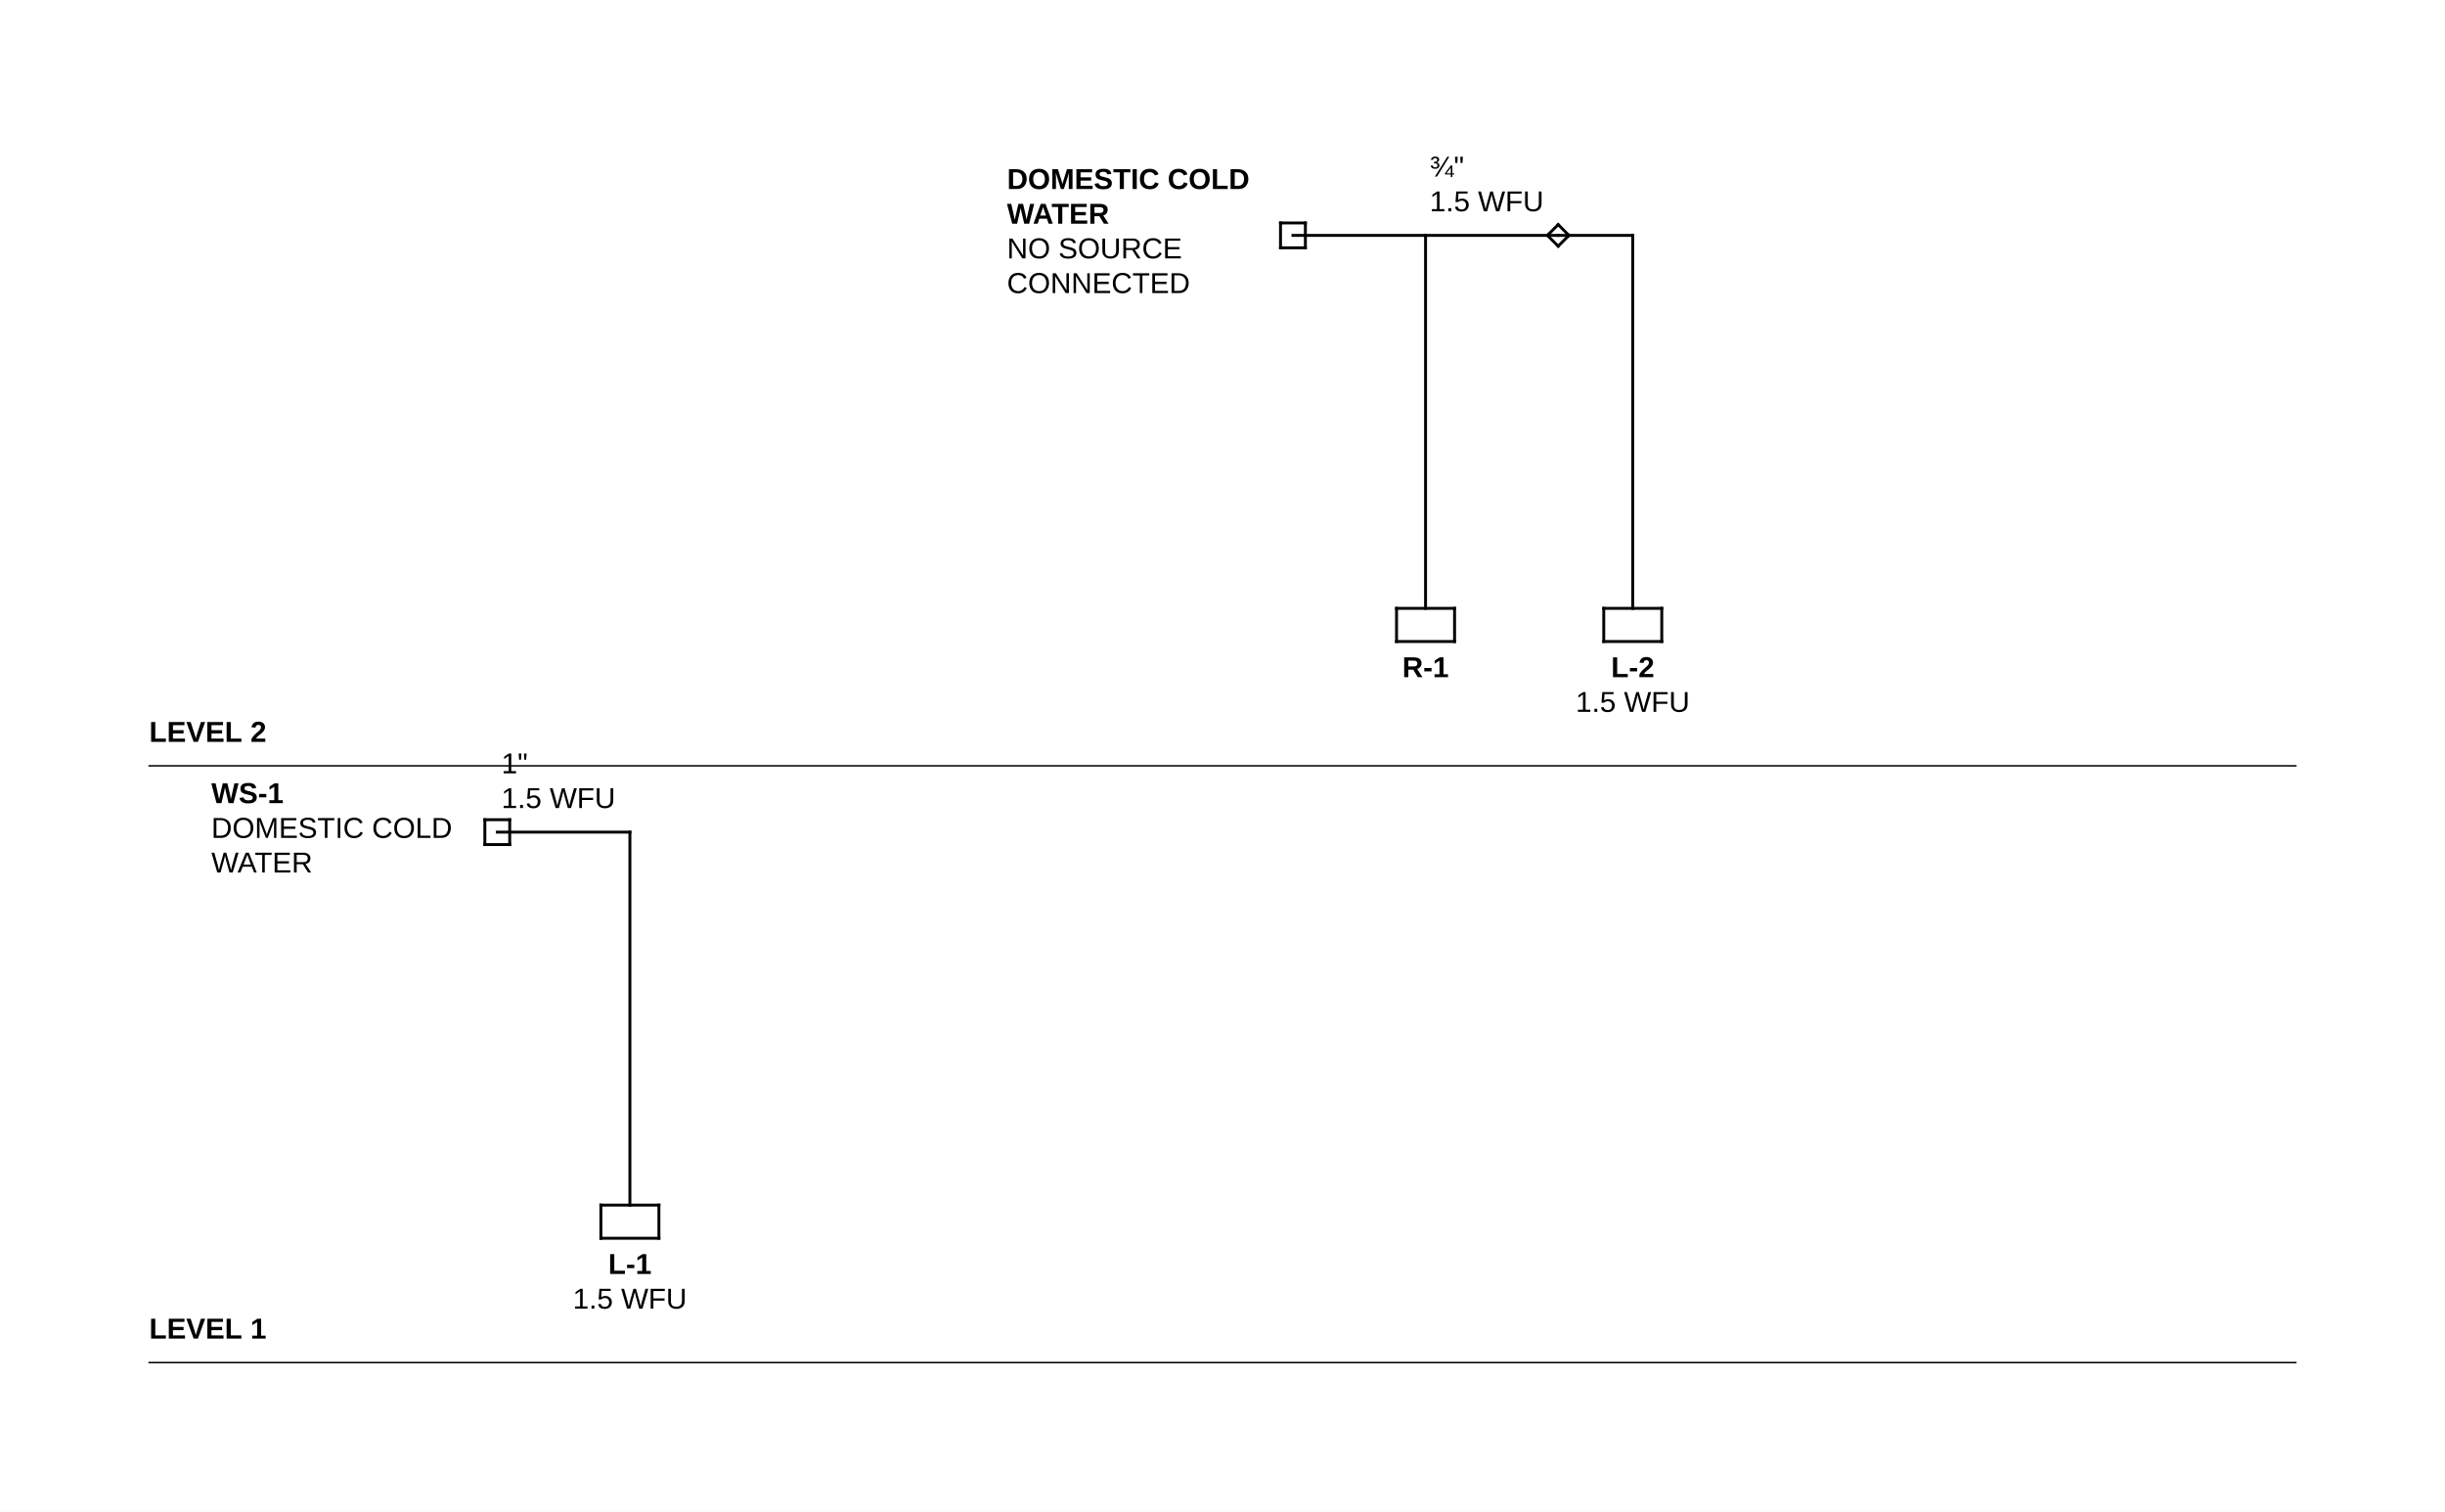
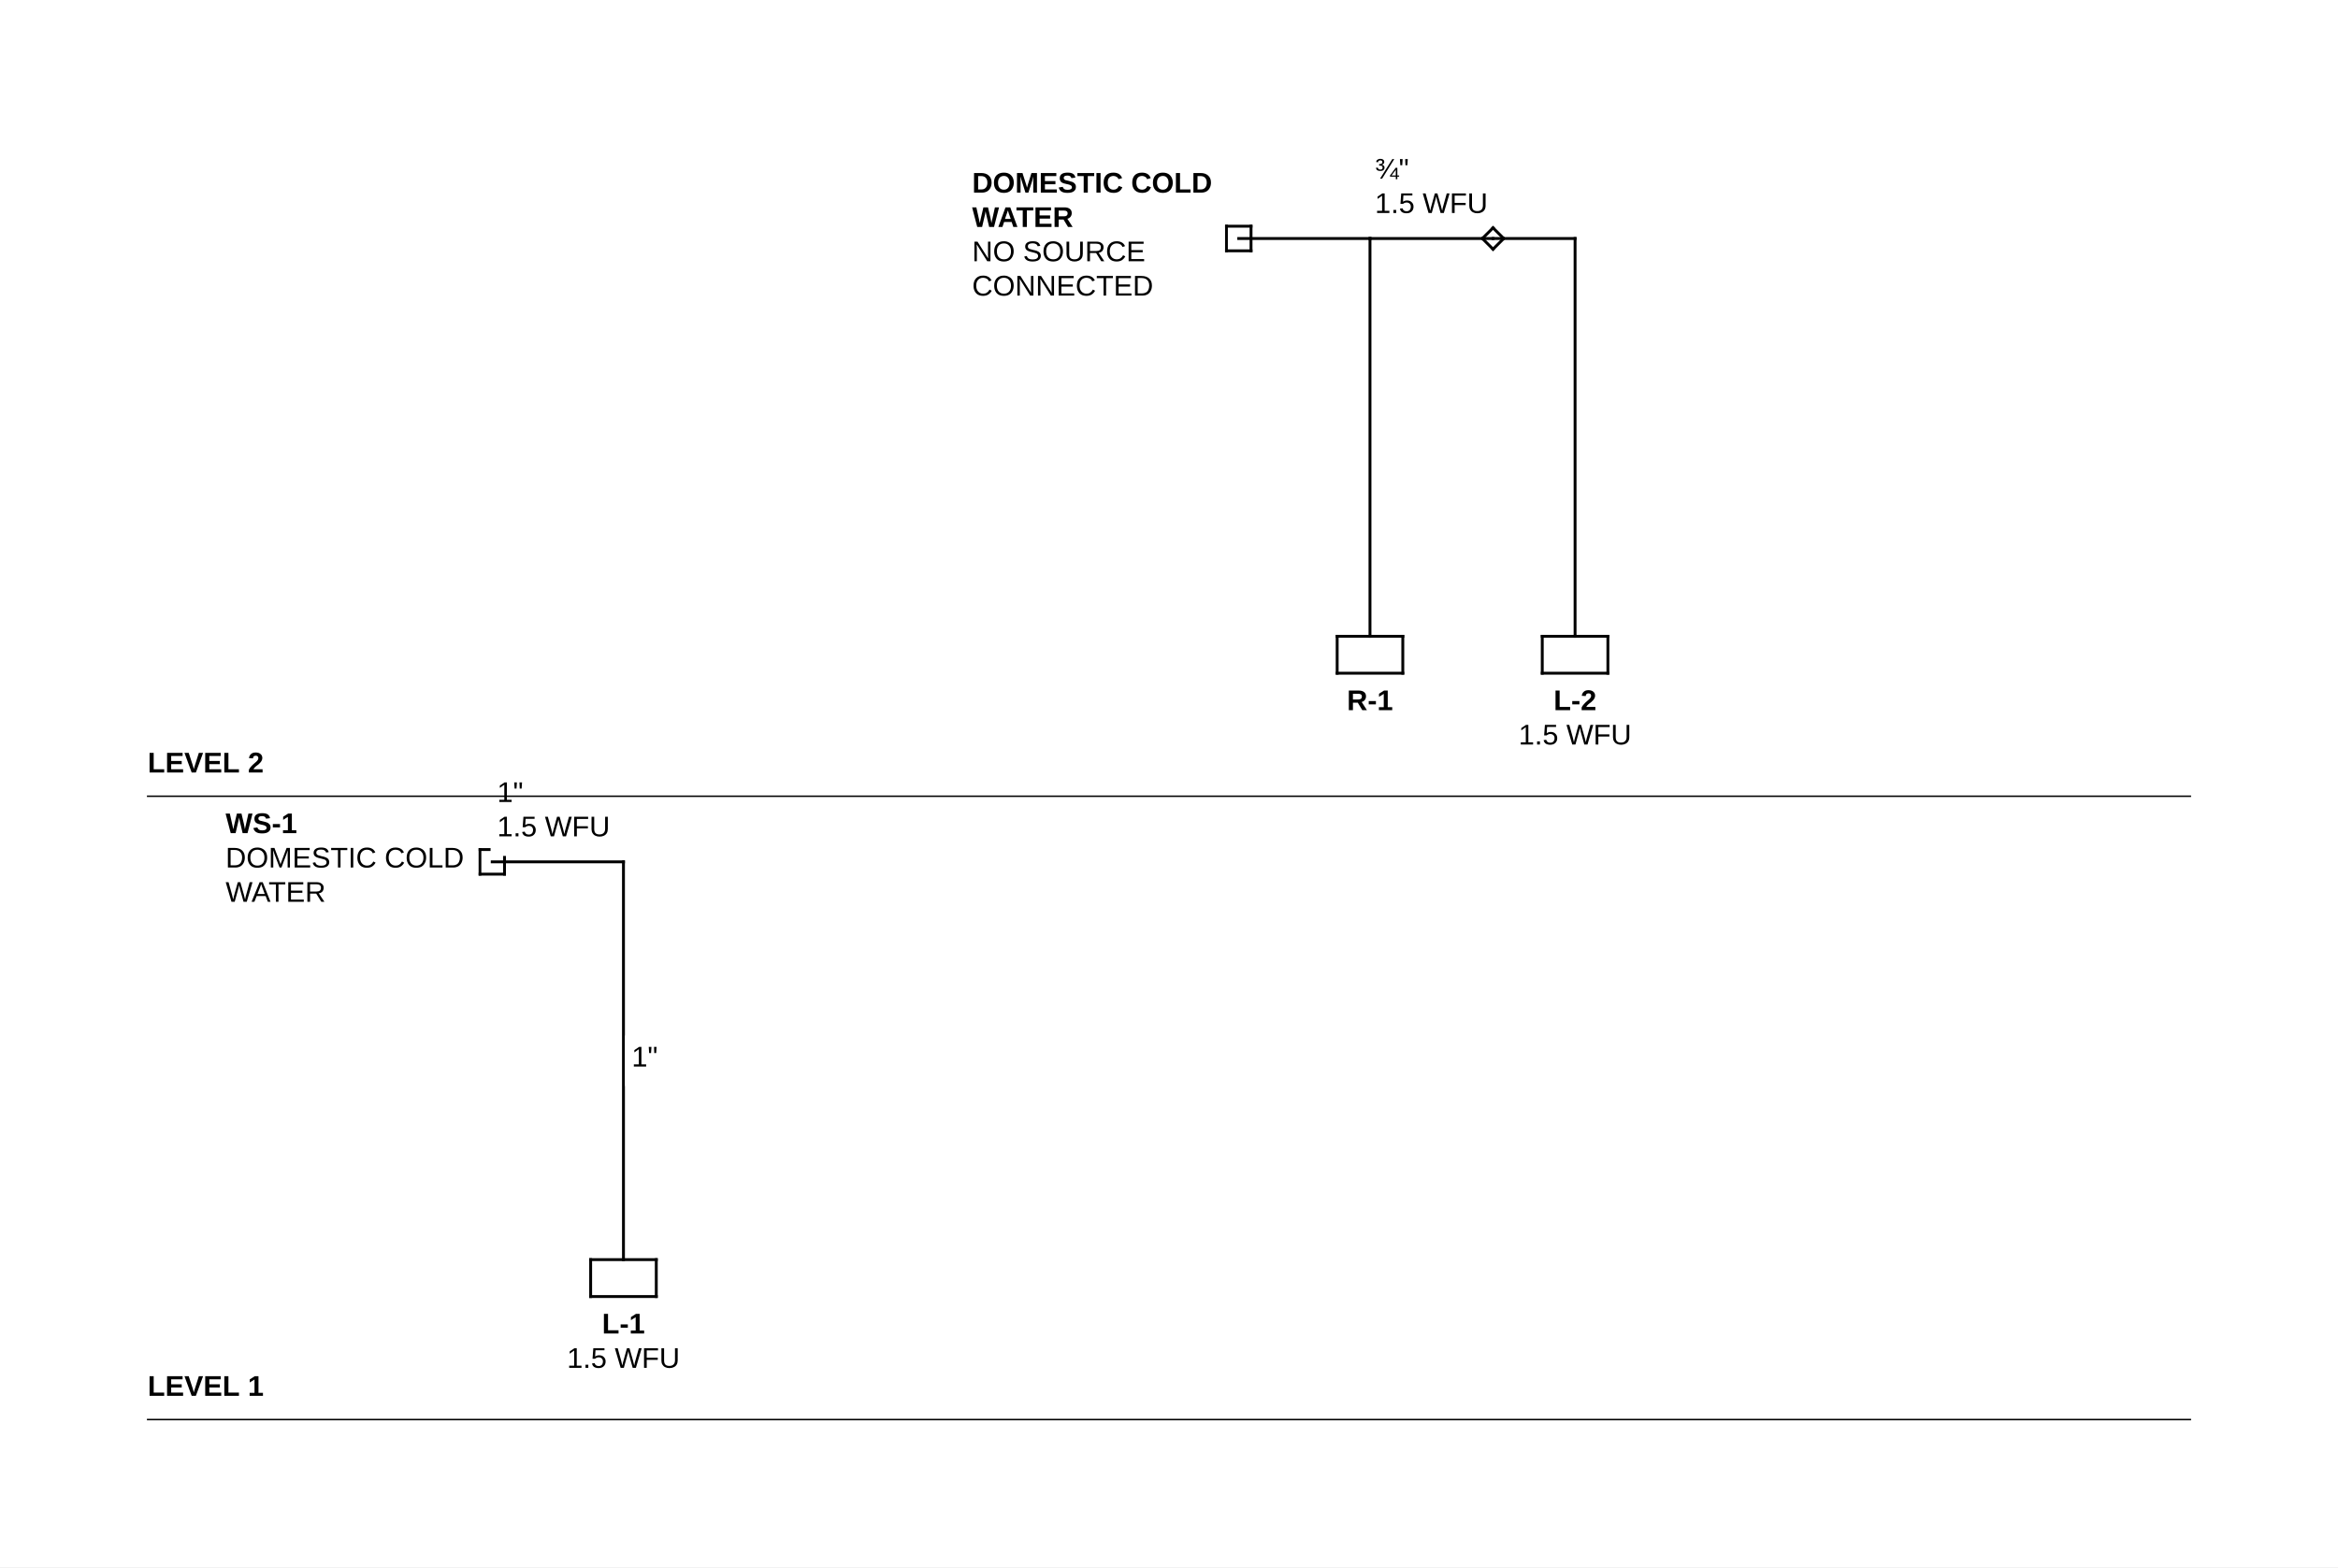
- <svg xmlns="http://www.w3.org/2000/svg" viewBox="0 0 295 182.4" width="100%" height="100%" font-family="Helvetica, Arial, sans-serif">
-   <rect x="0" y="0" width="295" height="182.4" fill="#fff" />
-   <line x1="58.50" y1="101.90" x2="61.50" y2="101.90" stroke="#000" stroke-width="0.35" stroke-linecap="square" />
-   <line x1="61.50" y1="101.90" x2="61.50" y2="98.90" stroke="#000" stroke-width="0.35" stroke-linecap="square" />
-   <line x1="61.50" y1="98.90" x2="58.50" y2="98.90" stroke="#000" stroke-width="0.35" stroke-linecap="square" />
-   <line x1="58.50" y1="98.90" x2="58.50" y2="101.90" stroke="#000" stroke-width="0.35" stroke-linecap="square" />
-   <line x1="60.00" y1="100.40" x2="76.00" y2="100.40" stroke="#000" stroke-width="0.35" stroke-linecap="square" />
-   <line x1="76.00" y1="100.40" x2="76.00" y2="145.40" stroke="#000" stroke-width="0.35" stroke-linecap="square" />
-   <line x1="72.50" y1="149.40" x2="79.50" y2="149.40" stroke="#000" stroke-width="0.35" stroke-linecap="square" />
-   <line x1="79.50" y1="149.40" x2="79.50" y2="145.40" stroke="#000" stroke-width="0.35" stroke-linecap="square" />
-   <line x1="79.50" y1="145.40" x2="72.50" y2="145.40" stroke="#000" stroke-width="0.35" stroke-linecap="square" />
-   <line x1="72.50" y1="145.40" x2="72.50" y2="149.40" stroke="#000" stroke-width="0.35" stroke-linecap="square" />
-   <line x1="154.50" y1="29.90" x2="157.50" y2="29.90" stroke="#000" stroke-width="0.35" stroke-linecap="square" />
-   <line x1="157.50" y1="29.90" x2="157.50" y2="26.90" stroke="#000" stroke-width="0.35" stroke-linecap="square" />
-   <line x1="157.50" y1="26.90" x2="154.50" y2="26.90" stroke="#000" stroke-width="0.35" stroke-linecap="square" />
-   <line x1="154.50" y1="26.90" x2="154.50" y2="29.90" stroke="#000" stroke-width="0.35" stroke-linecap="square" />
-   <line x1="156.00" y1="28.40" x2="172.00" y2="28.40" stroke="#000" stroke-width="0.35" stroke-linecap="square" />
-   <line x1="172.00" y1="28.40" x2="172.00" y2="73.40" stroke="#000" stroke-width="0.35" stroke-linecap="square" />
-   <line x1="168.50" y1="77.40" x2="175.50" y2="77.40" stroke="#000" stroke-width="0.35" stroke-linecap="square" />
-   <line x1="175.50" y1="77.40" x2="175.50" y2="73.40" stroke="#000" stroke-width="0.35" stroke-linecap="square" />
-   <line x1="175.50" y1="73.40" x2="168.50" y2="73.40" stroke="#000" stroke-width="0.35" stroke-linecap="square" />
-   <line x1="168.50" y1="73.40" x2="168.50" y2="77.40" stroke="#000" stroke-width="0.35" stroke-linecap="square" />
-   <line x1="172.00" y1="28.40" x2="188.00" y2="28.40" stroke="#000" stroke-width="0.35" stroke-linecap="square" />
-   <line x1="186.70" y1="28.40" x2="188.00" y2="27.10" stroke="#000" stroke-width="0.35" stroke-linecap="square" />
-   <line x1="188.00" y1="27.10" x2="189.30" y2="28.40" stroke="#000" stroke-width="0.35" stroke-linecap="square" />
-   <line x1="189.30" y1="28.40" x2="188.00" y2="29.70" stroke="#000" stroke-width="0.35" stroke-linecap="square" />
-   <line x1="188.00" y1="29.70" x2="186.70" y2="28.40" stroke="#000" stroke-width="0.35" stroke-linecap="square" />
-   <line x1="188.00" y1="28.40" x2="197.00" y2="28.40" stroke="#000" stroke-width="0.35" stroke-linecap="square" />
-   <line x1="197.00" y1="28.40" x2="197.00" y2="73.40" stroke="#000" stroke-width="0.35" stroke-linecap="square" />
-   <line x1="193.50" y1="77.40" x2="200.50" y2="77.40" stroke="#000" stroke-width="0.35" stroke-linecap="square" />
-   <line x1="200.50" y1="77.40" x2="200.50" y2="73.40" stroke="#000" stroke-width="0.35" stroke-linecap="square" />
-   <line x1="200.50" y1="73.40" x2="193.50" y2="73.40" stroke="#000" stroke-width="0.35" stroke-linecap="square" />
-   <line x1="193.50" y1="73.40" x2="193.50" y2="77.40" stroke="#000" stroke-width="0.35" stroke-linecap="square" />
-   <line x1="18.00" y1="92.40" x2="277.00" y2="92.40" stroke="#000" stroke-width="0.18" stroke-linecap="square" />
-   <line x1="18.00" y1="164.40" x2="277.00" y2="164.40" stroke="#000" stroke-width="0.18" stroke-linecap="square" />
-   <g transform="translate(25.5 93.6)" data-note-id="v-plumb~dg~1" font-family="'MutinyBIM Notes', 'Liberation Sans', Arimo, Arial, sans-serif" style="font-kerning:none;font-variant-ligatures:none;font-feature-settings:'kern' 0,'liga' 0;white-space:pre" xml:space="preserve">
+ <svg xmlns="http://www.w3.org/2000/svg" viewBox="0 0 285 191.08" width="100%" height="100%" font-family="Helvetica, Arial, sans-serif">
+   <rect x="0" y="0" width="285" height="191.08" fill="#fff" />
+   <line x1="58.50" y1="106.58" x2="61.50" y2="106.58" stroke="#000" stroke-width="0.35" stroke-linecap="square" />
+   <line x1="61.50" y1="106.58" x2="61.50" y2="103.58" stroke="#000" stroke-width="0.35" stroke-linecap="square" />
+   <line x1="61.50" y1="103.58" x2="58.50" y2="103.58" stroke="#000" stroke-width="0.35" stroke-linecap="square" />
+   <line x1="58.50" y1="103.58" x2="58.50" y2="106.58" stroke="#000" stroke-width="0.35" stroke-linecap="square" />
+   <polygon points="26.70,112.36 58.30,112.36 58.30,97.80 26.70,97.80" fill="#ffffff" stroke="none" />
+   <line x1="60.00" y1="105.08" x2="76.00" y2="105.08" stroke="#000" stroke-width="0.35" stroke-linecap="square" />
+   <polygon points="59.80,104.36 76.40,104.36 76.40,94.00 59.80,94.00" fill="#ffffff" stroke="none" />
+   <line x1="76.00" y1="105.08" x2="76.00" y2="153.58" stroke="#000" stroke-width="0.35" stroke-linecap="square" />
+   <polygon points="76.20,132.41 89.80,132.41 89.80,126.25 76.20,126.25" fill="#ffffff" stroke="none" />
+   <line x1="72.00" y1="158.08" x2="80.00" y2="158.08" stroke="#000" stroke-width="0.35" stroke-linecap="square" />
+   <line x1="80.00" y1="158.08" x2="80.00" y2="153.58" stroke="#000" stroke-width="0.35" stroke-linecap="square" />
+   <line x1="80.00" y1="153.58" x2="72.00" y2="153.58" stroke="#000" stroke-width="0.35" stroke-linecap="square" />
+   <line x1="72.00" y1="153.58" x2="72.00" y2="158.08" stroke="#000" stroke-width="0.35" stroke-linecap="square" />
+   <polygon points="68.20,169.16 83.80,169.16 83.80,158.80 68.20,158.80" fill="#ffffff" stroke="none" />
+   <line x1="149.50" y1="30.58" x2="152.50" y2="30.58" stroke="#000" stroke-width="0.35" stroke-linecap="square" />
+   <line x1="152.50" y1="30.58" x2="152.50" y2="27.58" stroke="#000" stroke-width="0.35" stroke-linecap="square" />
+   <line x1="152.50" y1="27.58" x2="149.50" y2="27.58" stroke="#000" stroke-width="0.35" stroke-linecap="square" />
+   <line x1="149.50" y1="27.58" x2="149.50" y2="30.58" stroke="#000" stroke-width="0.35" stroke-linecap="square" />
+   <polygon points="117.70,38.46 149.30,38.46 149.30,19.70 117.70,19.70" fill="#ffffff" stroke="none" />
+   <line x1="151.00" y1="29.08" x2="167.00" y2="29.08" stroke="#000" stroke-width="0.35" stroke-linecap="square" />
+   <line x1="167.00" y1="29.08" x2="167.00" y2="77.58" stroke="#000" stroke-width="0.35" stroke-linecap="square" />
+   <line x1="163.00" y1="82.08" x2="171.00" y2="82.08" stroke="#000" stroke-width="0.35" stroke-linecap="square" />
+   <line x1="171.00" y1="82.08" x2="171.00" y2="77.58" stroke="#000" stroke-width="0.35" stroke-linecap="square" />
+   <line x1="171.00" y1="77.58" x2="163.00" y2="77.58" stroke="#000" stroke-width="0.35" stroke-linecap="square" />
+   <line x1="163.00" y1="77.58" x2="163.00" y2="82.08" stroke="#000" stroke-width="0.35" stroke-linecap="square" />
+   <polygon points="159.20,88.96 174.80,88.96 174.80,82.80 159.20,82.80" fill="#ffffff" stroke="none" />
+   <line x1="167.00" y1="29.08" x2="182.00" y2="29.08" stroke="#000" stroke-width="0.35" stroke-linecap="square" />
+   <polygon points="166.80,28.36 182.40,28.36 182.40,18.00 166.80,18.00" fill="#ffffff" stroke="none" />
+   <line x1="180.70" y1="29.08" x2="182.00" y2="27.78" stroke="#000" stroke-width="0.35" stroke-linecap="square" />
+   <line x1="182.00" y1="27.78" x2="183.30" y2="29.08" stroke="#000" stroke-width="0.35" stroke-linecap="square" />
+   <line x1="183.30" y1="29.08" x2="182.00" y2="30.38" stroke="#000" stroke-width="0.35" stroke-linecap="square" />
+   <line x1="182.00" y1="30.38" x2="180.70" y2="29.08" stroke="#000" stroke-width="0.35" stroke-linecap="square" />
+   <line x1="182.00" y1="29.08" x2="192.00" y2="29.08" stroke="#000" stroke-width="0.35" stroke-linecap="square" />
+   <line x1="192.00" y1="29.08" x2="192.00" y2="77.58" stroke="#000" stroke-width="0.35" stroke-linecap="square" />
+   <line x1="188.00" y1="82.08" x2="196.00" y2="82.08" stroke="#000" stroke-width="0.35" stroke-linecap="square" />
+   <line x1="196.00" y1="82.08" x2="196.00" y2="77.58" stroke="#000" stroke-width="0.35" stroke-linecap="square" />
+   <line x1="196.00" y1="77.58" x2="188.00" y2="77.58" stroke="#000" stroke-width="0.35" stroke-linecap="square" />
+   <line x1="188.00" y1="77.58" x2="188.00" y2="82.08" stroke="#000" stroke-width="0.35" stroke-linecap="square" />
+   <polygon points="184.20,93.16 199.80,93.16 199.80,82.80 184.20,82.80" fill="#ffffff" stroke="none" />
+   <line x1="18.00" y1="97.08" x2="267.00" y2="97.08" stroke="#000" stroke-width="0.18" stroke-linecap="square" />
+   <line x1="18.00" y1="173.08" x2="267.00" y2="173.08" stroke="#000" stroke-width="0.18" stroke-linecap="square" />
+   <g transform="translate(27.5 98.28)" data-note-id="v-plumb~dg~2" font-family="'MutinyBIM Notes', 'Liberation Sans', Arimo, Arial, sans-serif" style="font-kerning:none;font-variant-ligatures:none;font-feature-settings:'kern' 0,'liga' 0;white-space:pre" xml:space="preserve">
    <text x="0 3.293 5.619 6.781" y="3.302" font-size="3.488" font-weight="bold">WS-1</text>
    <text x="0 2.519 5.233 8.139 10.465 12.792 14.923 15.892 18.411 19.381 21.9 24.613 26.553 29.073" y="7.489" font-size="3.488">DOMESTIC COLD </text>
    <text x="0 3.293 5.619 7.75 10.077" y="11.675" font-size="3.488">WATER</text>
  </g>
-   <g transform="translate(60.5 90)" data-note-id="v-plumb~dg~3" font-family="'MutinyBIM Notes', 'Liberation Sans', Arimo, Arial, sans-serif" style="font-kerning:none;font-variant-ligatures:none;font-feature-settings:'kern' 0,'liga' 0;white-space:pre" xml:space="preserve">
+   <g transform="translate(60.6 94.48)" data-note-id="v-plumb~dg~5" font-family="'MutinyBIM Notes', 'Liberation Sans', Arimo, Arial, sans-serif" style="font-kerning:none;font-variant-ligatures:none;font-feature-settings:'kern' 0,'liga' 0;white-space:pre" xml:space="preserve">
    <text x="0 1.94" y="3.302" font-size="3.488">1"</text>
    <text x="0 1.94 2.909 4.849 5.819 9.111 11.242" y="7.489" font-size="3.488">1.5 WFU</text>
  </g>
-   <g transform="translate(68.5 150.4)" data-note-id="v-plumb~dg~6" font-family="'MutinyBIM Notes', 'Liberation Sans', Arimo, Arial, sans-serif" style="font-kerning:none;font-variant-ligatures:none;font-feature-settings:'kern' 0,'liga' 0;white-space:pre" xml:space="preserve">
-     <text x="4.884 7.015 8.176" y="3.302" font-size="3.488" font-weight="bold">L-1</text>
-     <text x="0.619 2.559 3.529 5.469 6.438 9.731 11.861" y="7.489" font-size="3.488">1.5 WFU</text>
+   <g transform="translate(77 126.73)" data-note-id="v-plumb~dg~8" font-family="'MutinyBIM Notes', 'Liberation Sans', Arimo, Arial, sans-serif" style="font-kerning:none;font-variant-ligatures:none;font-feature-settings:'kern' 0,'liga' 0;white-space:pre" xml:space="preserve">
+     <text x="0 1.94" y="3.302" font-size="3.488">1"</text>
  </g>
-   <g transform="translate(121.5 19.5)" data-note-id="v-plumb~dg~8" font-family="'MutinyBIM Notes', 'Liberation Sans', Arimo, Arial, sans-serif" style="font-kerning:none;font-variant-ligatures:none;font-feature-settings:'kern' 0,'liga' 0;white-space:pre" xml:space="preserve">
+   <g transform="translate(69 159.28)" data-note-id="v-plumb~dg~11" font-family="'MutinyBIM Notes', 'Liberation Sans', Arimo, Arial, sans-serif" style="font-kerning:none;font-variant-ligatures:none;font-feature-settings:'kern' 0,'liga' 0;white-space:pre" xml:space="preserve">
+     <text x="4.384 6.515 7.676" y="3.302" font-size="3.488" font-weight="bold">L-1</text>
+     <text x="0.119 2.059 3.029 4.969 5.938 9.231 11.361" y="7.489" font-size="3.488">1.5 WFU</text>
+   </g>
+   <g transform="translate(118.5 20.18)" data-note-id="v-plumb~dg~14" font-family="'MutinyBIM Notes', 'Liberation Sans', Arimo, Arial, sans-serif" style="font-kerning:none;font-variant-ligatures:none;font-feature-settings:'kern' 0,'liga' 0;white-space:pre" xml:space="preserve">
    <text x="0 2.519 5.233 8.139 10.465 12.792 14.923 15.892 18.411 19.381 21.9 24.613 26.744 29.263" y="3.302" font-size="3.488" font-weight="bold">DOMESTIC COLD </text>
    <text x="0 3.293 5.812 7.943 10.269" y="7.489" font-size="3.488" font-weight="bold">WATER</text>
    <text x="0 2.519 5.233 6.202 8.529 11.242 13.761 16.28 18.8 21.126" y="11.675" font-size="3.488">NO SOURCE </text>
    <text x="0 2.519 5.233 7.752 10.271 12.598 15.117 17.248 19.575" y="15.861" font-size="3.488">CONNECTED</text>
  </g>
-   <g transform="translate(164.5 78.4)" data-note-id="v-plumb~dg~12" font-family="'MutinyBIM Notes', 'Liberation Sans', Arimo, Arial, sans-serif" style="font-kerning:none;font-variant-ligatures:none;font-feature-settings:'kern' 0,'liga' 0;white-space:pre" xml:space="preserve">
-     <text x="4.689 7.209 8.37" y="3.302" font-size="3.488" font-weight="bold">R-1</text>
+   <g transform="translate(160 83.28)" data-note-id="v-plumb~dg~19" font-family="'MutinyBIM Notes', 'Liberation Sans', Arimo, Arial, sans-serif" style="font-kerning:none;font-variant-ligatures:none;font-feature-settings:'kern' 0,'liga' 0;white-space:pre" xml:space="preserve">
+     <text x="4.189 6.709 7.87" y="3.302" font-size="3.488" font-weight="bold">R-1</text>
  </g>
-   <g transform="translate(172.5 18)" data-note-id="v-plumb~dg~14" font-family="'MutinyBIM Notes', 'Liberation Sans', Arimo, Arial, sans-serif" style="font-kerning:none;font-variant-ligatures:none;font-feature-settings:'kern' 0,'liga' 0;white-space:pre" xml:space="preserve">
+   <g transform="translate(167.6 18.48)" data-note-id="v-plumb~dg~22" font-family="'MutinyBIM Notes', 'Liberation Sans', Arimo, Arial, sans-serif" style="font-kerning:none;font-variant-ligatures:none;font-feature-settings:'kern' 0,'liga' 0;white-space:pre" xml:space="preserve">
    <text x="0 2.909" y="3.302" font-size="3.488">¾"</text>
    <text x="0 1.94 2.909 4.849 5.819 9.111 11.242" y="7.489" font-size="3.488">1.5 WFU</text>
  </g>
-   <g transform="translate(189.5 78.4)" data-note-id="v-plumb~dg~19" font-family="'MutinyBIM Notes', 'Liberation Sans', Arimo, Arial, sans-serif" style="font-kerning:none;font-variant-ligatures:none;font-feature-settings:'kern' 0,'liga' 0;white-space:pre" xml:space="preserve">
-     <text x="4.884 7.015 8.176" y="3.302" font-size="3.488" font-weight="bold">L-2</text>
-     <text x="0.619 2.559 3.529 5.469 6.438 9.731 11.861" y="7.489" font-size="3.488">1.5 WFU</text>
+   <g transform="translate(185 83.28)" data-note-id="v-plumb~dg~28" font-family="'MutinyBIM Notes', 'Liberation Sans', Arimo, Arial, sans-serif" style="font-kerning:none;font-variant-ligatures:none;font-feature-settings:'kern' 0,'liga' 0;white-space:pre" xml:space="preserve">
+     <text x="4.384 6.515 7.676" y="3.302" font-size="3.488" font-weight="bold">L-2</text>
+     <text x="0.119 2.059 3.029 4.969 5.938 9.231 11.361" y="7.489" font-size="3.488">1.5 WFU</text>
  </g>
-   <g transform="translate(18 86.2)" data-note-id="v-plumb~dg~21" font-family="'MutinyBIM Notes', 'Liberation Sans', Arimo, Arial, sans-serif" style="font-kerning:none;font-variant-ligatures:none;font-feature-settings:'kern' 0,'liga' 0;white-space:pre" xml:space="preserve">
+   <g transform="translate(18 90.88)" data-note-id="v-plumb~dg~30" font-family="'MutinyBIM Notes', 'Liberation Sans', Arimo, Arial, sans-serif" style="font-kerning:none;font-variant-ligatures:none;font-feature-settings:'kern' 0,'liga' 0;white-space:pre" xml:space="preserve">
    <text x="0 2.131 4.458 6.784 9.111 11.242 12.211" y="3.302" font-size="3.488" font-weight="bold">LEVEL 2</text>
  </g>
-   <g transform="translate(18 158.2)" data-note-id="v-plumb~dg~23" font-family="'MutinyBIM Notes', 'Liberation Sans', Arimo, Arial, sans-serif" style="font-kerning:none;font-variant-ligatures:none;font-feature-settings:'kern' 0,'liga' 0;white-space:pre" xml:space="preserve">
+   <g transform="translate(18 166.88)" data-note-id="v-plumb~dg~32" font-family="'MutinyBIM Notes', 'Liberation Sans', Arimo, Arial, sans-serif" style="font-kerning:none;font-variant-ligatures:none;font-feature-settings:'kern' 0,'liga' 0;white-space:pre" xml:space="preserve">
    <text x="0 2.131 4.458 6.784 9.111 11.242 12.211" y="3.302" font-size="3.488" font-weight="bold">LEVEL 1</text>
  </g>
</svg>
